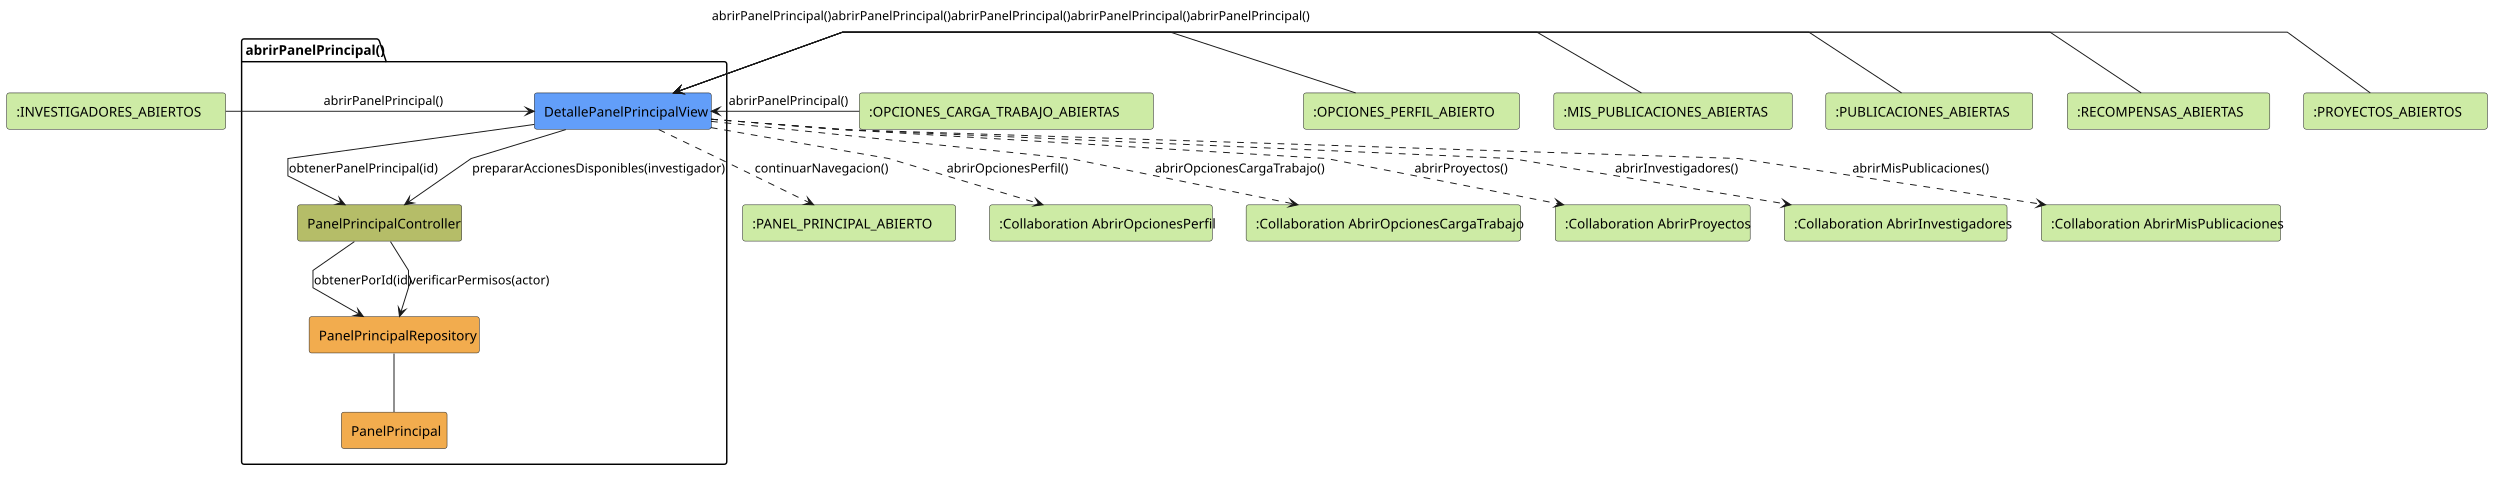
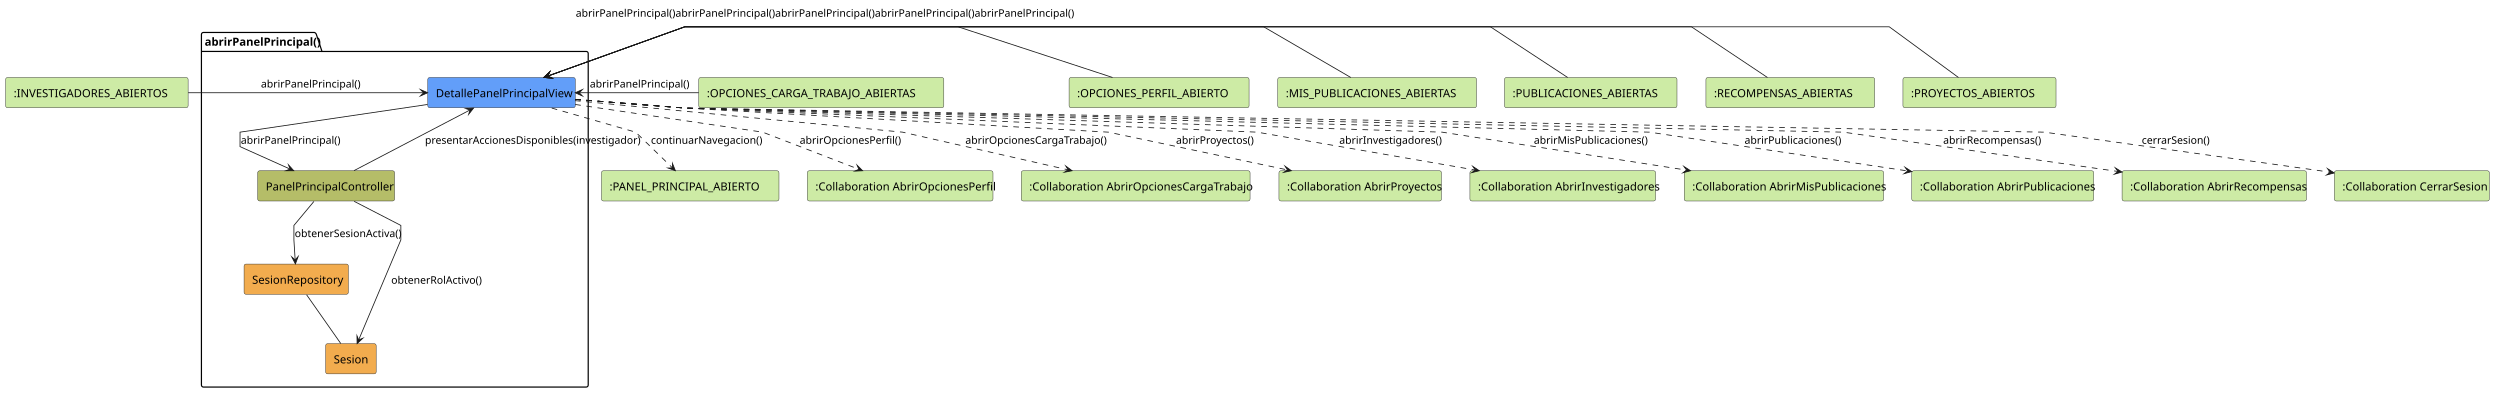
- <svg xmlns="http://www.w3.org/2000/svg" contentStyleType="text/css" data-diagram-type="DESCRIPTION" height="496px" preserveAspectRatio="none" style="width:2592px;height:496px;background:#FFFFFF;" version="1.1" viewBox="0 0 2592 496" width="2592px" zoomAndPan="magnify">
+ <svg xmlns="http://www.w3.org/2000/svg" contentStyleType="text/css" data-diagram-type="DESCRIPTION" height="496px" preserveAspectRatio="none" style="width:3109px;height:496px;background:#FFFFFF;" version="1.1" viewBox="0 0 3109 496" width="3109px" zoomAndPan="magnify">
  <defs />
  <g>
    <g class="cluster" data-qualified-name="abrirPanelPrincipal" data-source-line="10" id="ent0008">
-       <path d="M253,40.356 L390.931,40.356 A3.75,3.75 0 0 1 393.431,42.856 L400.431,63.966 L751,63.966 A2.5,2.5 0 0 1 753.5,66.466 L753.5,478.856 A2.5,2.5 0 0 1 751,481.356 L253,481.356 A2.5,2.5 0 0 1 250.5,478.856 L250.5,42.856 A2.5,2.5 0 0 1 253,40.356" fill="none" style="stroke:#000000;stroke-width:1.5;" />
+       <path d="M253,40.356 L390.931,40.356 A3.75,3.75 0 0 1 393.431,42.856 L400.431,63.966 L729,63.966 A2.5,2.5 0 0 1 731.5,66.466 L731.5,478.856 A2.5,2.5 0 0 1 729,481.356 L253,481.356 A2.5,2.5 0 0 1 250.5,478.856 L250.5,42.856 A2.5,2.5 0 0 1 253,40.356" fill="none" style="stroke:#000000;stroke-width:1.5;" />
      <line style="stroke:#000000;stroke-width:1.5;" x1="250.5" x2="400.431" y1="63.966" y2="63.966" />
      <text fill="#000000" font-family="sans-serif" font-size="14" font-weight="700" lengthAdjust="spacing" textLength="136.931" x="254.5" y="56.89">abrirPanelPrincipal()</text>
    </g>
    <g class="entity" data-qualified-name="abrirPanelPrincipal.DetallePanelPrincipalView" data-source-line="11" id="ent0009">
-       <rect fill="#629EF9" height="37.609" rx="2.5" ry="2.5" style="stroke:#181818;stroke-width:0.5;" width="183.42" x="554" y="96.356" />
-       <text fill="#000000" font-family="sans-serif" font-size="14" lengthAdjust="spacing" textLength="163.42" x="564" y="120.89">DetallePanelPrincipalView</text>
+       <rect fill="#629EF9" height="37.609" rx="2.5" ry="2.5" style="stroke:#181818;stroke-width:0.5;" width="183.42" x="532" y="96.356" />
+       <text fill="#000000" font-family="sans-serif" font-size="14" lengthAdjust="spacing" textLength="163.42" x="542" y="120.89">DetallePanelPrincipalView</text>
    </g>
    <g class="entity" data-qualified-name="abrirPanelPrincipal.PanelPrincipalController" data-source-line="12" id="ent0010">
-       <rect fill="#B5BD68" height="37.609" rx="2.5" ry="2.5" style="stroke:#181818;stroke-width:0.5;" width="170.185" x="308.5" y="212.356" />
-       <text fill="#000000" font-family="sans-serif" font-size="14" lengthAdjust="spacing" textLength="150.185" x="318.5" y="236.89">PanelPrincipalController</text>
+       <rect fill="#B5BD68" height="37.609" rx="2.5" ry="2.5" style="stroke:#181818;stroke-width:0.5;" width="170.185" x="320.5" y="212.356" />
+       <text fill="#000000" font-family="sans-serif" font-size="14" lengthAdjust="spacing" textLength="150.185" x="330.5" y="236.89">PanelPrincipalController</text>
    </g>
-     <g class="entity" data-qualified-name="abrirPanelPrincipal.PanelPrincipalRepository" data-source-line="13" id="ent0011">
-       <rect fill="#F2AC4E" height="37.609" rx="2.5" ry="2.5" style="stroke:#181818;stroke-width:0.5;" width="176.413" x="320.5" y="328.356" />
-       <text fill="#000000" font-family="sans-serif" font-size="14" lengthAdjust="spacing" textLength="156.413" x="330.5" y="352.89">PanelPrincipalRepository</text>
+     <g class="entity" data-qualified-name="abrirPanelPrincipal.SesionRepository" data-source-line="13" id="ent0011">
+       <rect fill="#F2AC4E" height="37.609" rx="2.5" ry="2.5" style="stroke:#181818;stroke-width:0.5;" width="129.724" x="303.5" y="328.356" />
+       <text fill="#000000" font-family="sans-serif" font-size="14" lengthAdjust="spacing" textLength="109.724" x="313.5" y="352.89">SesionRepository</text>
    </g>
-     <g class="entity" data-qualified-name="abrirPanelPrincipal.PanelPrincipal" data-source-line="14" id="ent0012">
-       <rect fill="#F2AC4E" height="37.609" rx="2.5" ry="2.5" style="stroke:#181818;stroke-width:0.5;" width="109.496" x="354" y="427.356" />
-       <text fill="#000000" font-family="sans-serif" font-size="14" lengthAdjust="spacing" textLength="89.496" x="364" y="451.89">PanelPrincipal</text>
+     <g class="entity" data-qualified-name="abrirPanelPrincipal.Sesion" data-source-line="14" id="ent0012">
+       <rect fill="#F2AC4E" height="37.609" rx="2.5" ry="2.5" style="stroke:#181818;stroke-width:0.5;" width="62.807" x="405" y="427.356" />
+       <text fill="#000000" font-family="sans-serif" font-size="14" lengthAdjust="spacing" textLength="42.807" x="415" y="451.89">Sesion</text>
    </g>
    <g class="entity" data-qualified-name="EstadoEntrada1" data-source-line="3" id="ent0001">
      <rect fill="#CDEBA5" height="37.609" rx="2.5" ry="2.5" style="stroke:#181818;stroke-width:0.5;" width="226.938" x="7" y="96.356" />
      <text fill="#000000" font-family="sans-serif" font-size="14" lengthAdjust="spacing" textLength="206.938" x="17" y="120.89">:INVESTIGADORES_ABIERTOS</text>
    </g>
    <g class="entity" data-qualified-name="EstadoEntrada2" data-source-line="4" id="ent0002">
-       <rect fill="#CDEBA5" height="37.609" rx="2.5" ry="2.5" style="stroke:#181818;stroke-width:0.5;" width="304.744" x="891" y="96.356" />
-       <text fill="#000000" font-family="sans-serif" font-size="14" lengthAdjust="spacing" textLength="284.744" x="901" y="120.89">:OPCIONES_CARGA_TRABAJO_ABIERTAS</text>
+       <rect fill="#CDEBA5" height="37.609" rx="2.5" ry="2.5" style="stroke:#181818;stroke-width:0.5;" width="304.744" x="869" y="96.356" />
+       <text fill="#000000" font-family="sans-serif" font-size="14" lengthAdjust="spacing" textLength="284.744" x="879" y="120.89">:OPCIONES_CARGA_TRABAJO_ABIERTAS</text>
    </g>
    <g class="entity" data-qualified-name="EstadoEntrada3" data-source-line="5" id="ent0003">
-       <rect fill="#CDEBA5" height="37.609" rx="2.5" ry="2.5" style="stroke:#181818;stroke-width:0.5;" width="223.834" x="1351.5" y="96.356" />
-       <text fill="#000000" font-family="sans-serif" font-size="14" lengthAdjust="spacing" textLength="203.834" x="1361.5" y="120.89">:OPCIONES_PERFIL_ABIERTO</text>
+       <rect fill="#CDEBA5" height="37.609" rx="2.5" ry="2.5" style="stroke:#181818;stroke-width:0.5;" width="223.834" x="1329.5" y="96.356" />
+       <text fill="#000000" font-family="sans-serif" font-size="14" lengthAdjust="spacing" textLength="203.834" x="1339.5" y="120.89">:OPCIONES_PERFIL_ABIERTO</text>
    </g>
    <g class="entity" data-qualified-name="EstadoEntrada4" data-source-line="6" id="ent0004">
-       <rect fill="#CDEBA5" height="37.609" rx="2.5" ry="2.5" style="stroke:#181818;stroke-width:0.5;" width="247.179" x="1611" y="96.356" />
-       <text fill="#000000" font-family="sans-serif" font-size="14" lengthAdjust="spacing" textLength="227.179" x="1621" y="120.89">:MIS_PUBLICACIONES_ABIERTAS</text>
+       <rect fill="#CDEBA5" height="37.609" rx="2.5" ry="2.5" style="stroke:#181818;stroke-width:0.5;" width="247.179" x="1589" y="96.356" />
+       <text fill="#000000" font-family="sans-serif" font-size="14" lengthAdjust="spacing" textLength="227.179" x="1599" y="120.89">:MIS_PUBLICACIONES_ABIERTAS</text>
    </g>
    <g class="entity" data-qualified-name="EstadoEntrada5" data-source-line="7" id="ent0005">
-       <rect fill="#CDEBA5" height="37.609" rx="2.5" ry="2.5" style="stroke:#181818;stroke-width:0.5;" width="214.503" x="1893" y="96.356" />
-       <text fill="#000000" font-family="sans-serif" font-size="14" lengthAdjust="spacing" textLength="194.503" x="1903" y="120.89">:PUBLICACIONES_ABIERTAS</text>
+       <rect fill="#CDEBA5" height="37.609" rx="2.5" ry="2.5" style="stroke:#181818;stroke-width:0.5;" width="214.503" x="1871" y="96.356" />
+       <text fill="#000000" font-family="sans-serif" font-size="14" lengthAdjust="spacing" textLength="194.503" x="1881" y="120.89">:PUBLICACIONES_ABIERTAS</text>
    </g>
    <g class="entity" data-qualified-name="EstadoEntrada6" data-source-line="8" id="ent0006">
-       <rect fill="#CDEBA5" height="37.609" rx="2.5" ry="2.5" style="stroke:#181818;stroke-width:0.5;" width="209.827" x="2143.5" y="96.356" />
-       <text fill="#000000" font-family="sans-serif" font-size="14" lengthAdjust="spacing" textLength="189.827" x="2153.5" y="120.89">:RECOMPENSAS_ABIERTAS</text>
+       <rect fill="#CDEBA5" height="37.609" rx="2.5" ry="2.5" style="stroke:#181818;stroke-width:0.5;" width="209.827" x="2121.5" y="96.356" />
+       <text fill="#000000" font-family="sans-serif" font-size="14" lengthAdjust="spacing" textLength="189.827" x="2131.5" y="120.89">:RECOMPENSAS_ABIERTAS</text>
    </g>
    <g class="entity" data-qualified-name="EstadoEntrada7" data-source-line="9" id="ent0007">
-       <rect fill="#CDEBA5" height="37.609" rx="2.5" ry="2.5" style="stroke:#181818;stroke-width:0.5;" width="190.372" x="2388.5" y="96.356" />
-       <text fill="#000000" font-family="sans-serif" font-size="14" lengthAdjust="spacing" textLength="170.372" x="2398.5" y="120.89">:PROYECTOS_ABIERTOS</text>
+       <rect fill="#CDEBA5" height="37.609" rx="2.5" ry="2.5" style="stroke:#181818;stroke-width:0.5;" width="190.372" x="2366.5" y="96.356" />
+       <text fill="#000000" font-family="sans-serif" font-size="14" lengthAdjust="spacing" textLength="170.372" x="2376.5" y="120.89">:PROYECTOS_ABIERTOS</text>
    </g>
    <g class="entity" data-qualified-name="EstadoSalida" data-source-line="17" id="ent0013">
-       <rect fill="#CDEBA5" height="37.609" rx="2.5" ry="2.5" style="stroke:#181818;stroke-width:0.5;" width="220.737" x="770" y="212.356" />
-       <text fill="#000000" font-family="sans-serif" font-size="14" lengthAdjust="spacing" textLength="200.737" x="780" y="236.89">:PANEL_PRINCIPAL_ABIERTO</text>
+       <rect fill="#CDEBA5" height="37.609" rx="2.5" ry="2.5" style="stroke:#181818;stroke-width:0.5;" width="220.737" x="748" y="212.356" />
+       <text fill="#000000" font-family="sans-serif" font-size="14" lengthAdjust="spacing" textLength="200.737" x="758" y="236.89">:PANEL_PRINCIPAL_ABIERTO</text>
    </g>
    <g class="entity" data-qualified-name="AbrirOpcionesPerfil" data-source-line="18" id="ent0014">
-       <rect fill="#CDEBA5" height="37.609" rx="2.5" ry="2.5" style="stroke:#181818;stroke-width:0.5;" width="230.875" x="1026" y="212.356" />
-       <text fill="#000000" font-family="sans-serif" font-size="14" lengthAdjust="spacing" textLength="210.875" x="1036" y="236.89">:Collaboration AbrirOpcionesPerfil</text>
+       <rect fill="#CDEBA5" height="37.609" rx="2.5" ry="2.5" style="stroke:#181818;stroke-width:0.5;" width="230.875" x="1004" y="212.356" />
+       <text fill="#000000" font-family="sans-serif" font-size="14" lengthAdjust="spacing" textLength="210.875" x="1014" y="236.89">:Collaboration AbrirOpcionesPerfil</text>
    </g>
    <g class="entity" data-qualified-name="AbrirOpcionesCargaTrabajo" data-source-line="19" id="ent0015">
-       <rect fill="#CDEBA5" height="37.609" rx="2.5" ry="2.5" style="stroke:#181818;stroke-width:0.5;" width="284.578" x="1292" y="212.356" />
-       <text fill="#000000" font-family="sans-serif" font-size="14" lengthAdjust="spacing" textLength="264.578" x="1302" y="236.89">:Collaboration AbrirOpcionesCargaTrabajo</text>
+       <rect fill="#CDEBA5" height="37.609" rx="2.5" ry="2.5" style="stroke:#181818;stroke-width:0.5;" width="284.578" x="1270" y="212.356" />
+       <text fill="#000000" font-family="sans-serif" font-size="14" lengthAdjust="spacing" textLength="264.578" x="1280" y="236.89">:Collaboration AbrirOpcionesCargaTrabajo</text>
    </g>
    <g class="entity" data-qualified-name="AbrirProyectos" data-source-line="20" id="ent0016">
-       <rect fill="#CDEBA5" height="37.609" rx="2.5" ry="2.5" style="stroke:#181818;stroke-width:0.5;" width="202.082" x="1612.5" y="212.356" />
-       <text fill="#000000" font-family="sans-serif" font-size="14" lengthAdjust="spacing" textLength="182.082" x="1622.5" y="236.89">:Collaboration AbrirProyectos</text>
+       <rect fill="#CDEBA5" height="37.609" rx="2.5" ry="2.5" style="stroke:#181818;stroke-width:0.5;" width="202.082" x="1590.5" y="212.356" />
+       <text fill="#000000" font-family="sans-serif" font-size="14" lengthAdjust="spacing" textLength="182.082" x="1600.5" y="236.89">:Collaboration AbrirProyectos</text>
    </g>
    <g class="entity" data-qualified-name="AbrirInvestigadores" data-source-line="21" id="ent0017">
-       <rect fill="#CDEBA5" height="37.609" rx="2.5" ry="2.5" style="stroke:#181818;stroke-width:0.5;" width="230.889" x="1850" y="212.356" />
-       <text fill="#000000" font-family="sans-serif" font-size="14" lengthAdjust="spacing" textLength="210.889" x="1860" y="236.89">:Collaboration AbrirInvestigadores</text>
+       <rect fill="#CDEBA5" height="37.609" rx="2.5" ry="2.5" style="stroke:#181818;stroke-width:0.5;" width="230.889" x="1828" y="212.356" />
+       <text fill="#000000" font-family="sans-serif" font-size="14" lengthAdjust="spacing" textLength="210.889" x="1838" y="236.89">:Collaboration AbrirInvestigadores</text>
    </g>
    <g class="entity" data-qualified-name="AbrirMisPublicaciones" data-source-line="22" id="ent0018">
-       <rect fill="#CDEBA5" height="37.609" rx="2.5" ry="2.5" style="stroke:#181818;stroke-width:0.5;" width="247.992" x="2116.5" y="212.356" />
-       <text fill="#000000" font-family="sans-serif" font-size="14" lengthAdjust="spacing" textLength="227.992" x="2126.5" y="236.89">:Collaboration AbrirMisPublicaciones</text>
+       <rect fill="#CDEBA5" height="37.609" rx="2.5" ry="2.5" style="stroke:#181818;stroke-width:0.5;" width="247.992" x="2094.5" y="212.356" />
+       <text fill="#000000" font-family="sans-serif" font-size="14" lengthAdjust="spacing" textLength="227.992" x="2104.5" y="236.89">:Collaboration AbrirMisPublicaciones</text>
    </g>
-     <g class="link" data-entity-1="ent0001" data-entity-2="ent0009" data-link-type="dependency" data-source-line="24" id="lnk19">
-       <path d="M234.09,115.356 C329.82,115.356 460.03,115.356 548.94,115.356" fill="none" id="EstadoEntrada1-to-DetallePanelPrincipalView" style="stroke:#181818;stroke-width:1;" />
-       <polygon fill="#181818" points="553.94,115.356,544.94,111.356,548.94,115.356,544.94,119.356,553.94,115.356" style="stroke:#181818;stroke-width:1;stroke-linejoin:miter;stroke-miterlimit:10;" />
-       <text fill="#000000" font-family="sans-serif" font-size="13" lengthAdjust="spacing" textLength="117.768" x="335.5" y="108.852">abrirPanelPrincipal()</text>
+     <g class="entity" data-qualified-name="AbrirPublicaciones" data-source-line="23" id="ent0019">
+       <rect fill="#CDEBA5" height="37.609" rx="2.5" ry="2.5" style="stroke:#181818;stroke-width:0.5;" width="226.22" x="2377.5" y="212.356" />
+       <text fill="#000000" font-family="sans-serif" font-size="14" lengthAdjust="spacing" textLength="206.22" x="2387.5" y="236.89">:Collaboration AbrirPublicaciones</text>
    </g>
-     <g class="link" data-entity-1="ent0002" data-entity-2="ent0009" data-link-type="dependency" data-source-line="25" id="lnk20">
-       <path d="M890.95,115.356 C839.14,115.356 787.88,115.356 742.31,115.356" fill="none" id="EstadoEntrada2-to-DetallePanelPrincipalView" style="stroke:#181818;stroke-width:1;" />
-       <polygon fill="#181818" points="737.31,115.356,746.31,119.356,742.31,115.356,746.31,111.356,737.31,115.356" style="stroke:#181818;stroke-width:1;stroke-linejoin:miter;stroke-miterlimit:10;" />
-       <text fill="#000000" font-family="sans-serif" font-size="13" lengthAdjust="spacing" textLength="117.768" x="755.5" y="108.852">abrirPanelPrincipal()</text>
+     <g class="entity" data-qualified-name="AbrirRecompensas" data-source-line="24" id="ent0020">
+       <rect fill="#CDEBA5" height="37.609" rx="2.5" ry="2.5" style="stroke:#181818;stroke-width:0.5;" width="229.323" x="2639" y="212.356" />
+       <text fill="#000000" font-family="sans-serif" font-size="14" lengthAdjust="spacing" textLength="209.323" x="2649" y="236.89">:Collaboration AbrirRecompensas</text>
    </g>
-     <g class="link" data-entity-1="ent0003" data-entity-2="ent0009" data-link-type="dependency" data-source-line="26" id="lnk21">
-       <path d="M1405.52,96.336 C1331.66,72.116 1213.5,33.356 1213.5,33.356 C1213.5,33.356 873.5,33.356 873.5,33.356 C873.5,33.356 770.435,70.424 703.085,94.644" fill="none" id="EstadoEntrada3-to-DetallePanelPrincipalView" style="stroke:#181818;stroke-width:1;" />
-       <polygon fill="#181818" points="698.38,96.336,708.203,97.055,703.085,94.644,705.495,89.527,698.38,96.336" style="stroke:#181818;stroke-width:1;stroke-linejoin:miter;stroke-miterlimit:10;" />
-       <text fill="#000000" font-family="sans-serif" font-size="13" lengthAdjust="spacing" textLength="117.768" x="1234" y="20.852">abrirPanelPrincipal()</text>
+     <g class="entity" data-qualified-name="CerrarSesion" data-source-line="25" id="ent0021">
+       <rect fill="#CDEBA5" height="37.609" rx="2.5" ry="2.5" style="stroke:#181818;stroke-width:0.5;" width="192.751" x="2903" y="212.356" />
+       <text fill="#000000" font-family="sans-serif" font-size="14" lengthAdjust="spacing" textLength="172.751" x="2913" y="236.89">:Collaboration CerrarSesion</text>
    </g>
-     <g class="link" data-entity-1="ent0004" data-entity-2="ent0009" data-link-type="dependency" data-source-line="27" id="lnk22">
-       <path d="M1701.8,96.336 C1660.14,72.116 1593.5,33.356 1593.5,33.356 C1593.5,33.356 873.5,33.356 873.5,33.356 C873.5,33.356 770.435,70.424 703.085,94.644" fill="none" id="EstadoEntrada4-to-DetallePanelPrincipalView" style="stroke:#181818;stroke-width:1;" />
-       <polygon fill="#181818" points="698.38,96.336,708.203,97.055,703.085,94.644,705.495,89.527,698.38,96.336" style="stroke:#181818;stroke-width:1;stroke-linejoin:miter;stroke-miterlimit:10;" />
-       <text fill="#000000" font-family="sans-serif" font-size="13" lengthAdjust="spacing" textLength="117.768" x="738" y="20.852">abrirPanelPrincipal()</text>
+     <g class="link" data-entity-1="ent0001" data-entity-2="ent0009" data-link-type="dependency" data-source-line="27" id="lnk22">
+       <path d="M234.01,115.356 C323.98,115.356 443.07,115.356 526.81,115.356" fill="none" id="EstadoEntrada1-to-DetallePanelPrincipalView" style="stroke:#181818;stroke-width:1;" />
+       <polygon fill="#181818" points="531.81,115.356,522.81,111.356,526.81,115.356,522.81,119.356,531.81,115.356" style="stroke:#181818;stroke-width:1;stroke-linejoin:miter;stroke-miterlimit:10;" />
+       <text fill="#000000" font-family="sans-serif" font-size="13" lengthAdjust="spacing" textLength="117.768" x="324.5" y="108.852">abrirPanelPrincipal()</text>
    </g>
-     <g class="link" data-entity-1="ent0005" data-entity-2="ent0009" data-link-type="dependency" data-source-line="28" id="lnk23">
-       <path d="M1971.51,96.336 C1934.58,72.116 1875.5,33.356 1875.5,33.356 C1875.5,33.356 873.5,33.356 873.5,33.356 C873.5,33.356 770.435,70.424 703.085,94.644" fill="none" id="EstadoEntrada5-to-DetallePanelPrincipalView" style="stroke:#181818;stroke-width:1;" />
-       <polygon fill="#181818" points="698.38,96.336,708.203,97.055,703.085,94.644,705.495,89.527,698.38,96.336" style="stroke:#181818;stroke-width:1;stroke-linejoin:miter;stroke-miterlimit:10;" />
-       <text fill="#000000" font-family="sans-serif" font-size="13" lengthAdjust="spacing" textLength="117.768" x="1110" y="20.852">abrirPanelPrincipal()</text>
+     <g class="link" data-entity-1="ent0002" data-entity-2="ent0009" data-link-type="dependency" data-source-line="28" id="lnk23">
+       <path d="M868.95,115.356 C817.14,115.356 765.88,115.356 720.31,115.356" fill="none" id="EstadoEntrada2-to-DetallePanelPrincipalView" style="stroke:#181818;stroke-width:1;" />
+       <polygon fill="#181818" points="715.31,115.356,724.31,119.356,720.31,115.356,724.31,111.356,715.31,115.356" style="stroke:#181818;stroke-width:1;stroke-linejoin:miter;stroke-miterlimit:10;" />
+       <text fill="#000000" font-family="sans-serif" font-size="13" lengthAdjust="spacing" textLength="117.768" x="733.5" y="108.852">abrirPanelPrincipal()</text>
    </g>
-     <g class="link" data-entity-1="ent0006" data-entity-2="ent0009" data-link-type="dependency" data-source-line="29" id="lnk24">
-       <path d="M2219.97,96.336 C2183.64,72.116 2125.5,33.356 2125.5,33.356 C2125.5,33.356 873.5,33.356 873.5,33.356 C873.5,33.356 770.435,70.424 703.085,94.644" fill="none" id="EstadoEntrada6-to-DetallePanelPrincipalView" style="stroke:#181818;stroke-width:1;" />
-       <polygon fill="#181818" points="698.38,96.336,708.203,97.055,703.085,94.644,705.495,89.527,698.38,96.336" style="stroke:#181818;stroke-width:1;stroke-linejoin:miter;stroke-miterlimit:10;" />
-       <text fill="#000000" font-family="sans-serif" font-size="13" lengthAdjust="spacing" textLength="117.768" x="862" y="20.852">abrirPanelPrincipal()</text>
+     <g class="link" data-entity-1="ent0003" data-entity-2="ent0009" data-link-type="dependency" data-source-line="29" id="lnk24">
+       <path d="M1383.52,96.336 C1309.66,72.116 1191.5,33.356 1191.5,33.356 C1191.5,33.356 851.5,33.356 851.5,33.356 C851.5,33.356 748.435,70.424 681.085,94.644" fill="none" id="EstadoEntrada3-to-DetallePanelPrincipalView" style="stroke:#181818;stroke-width:1;" />
+       <polygon fill="#181818" points="676.38,96.336,686.203,97.055,681.085,94.644,683.495,89.527,676.38,96.336" style="stroke:#181818;stroke-width:1;stroke-linejoin:miter;stroke-miterlimit:10;" />
+       <text fill="#000000" font-family="sans-serif" font-size="13" lengthAdjust="spacing" textLength="117.768" x="1212" y="20.852">abrirPanelPrincipal()</text>
    </g>
-     <g class="link" data-entity-1="ent0007" data-entity-2="ent0009" data-link-type="dependency" data-source-line="30" id="lnk25">
-       <path d="M2457.52,96.336 C2424.44,72.116 2371.5,33.356 2371.5,33.356 C2371.5,33.356 873.5,33.356 873.5,33.356 C873.5,33.356 770.435,70.424 703.085,94.644" fill="none" id="EstadoEntrada7-to-DetallePanelPrincipalView" style="stroke:#181818;stroke-width:1;" />
-       <polygon fill="#181818" points="698.38,96.336,708.203,97.055,703.085,94.644,705.495,89.527,698.38,96.336" style="stroke:#181818;stroke-width:1;stroke-linejoin:miter;stroke-miterlimit:10;" />
-       <text fill="#000000" font-family="sans-serif" font-size="13" lengthAdjust="spacing" textLength="117.768" x="986" y="20.852">abrirPanelPrincipal()</text>
+     <g class="link" data-entity-1="ent0004" data-entity-2="ent0009" data-link-type="dependency" data-source-line="30" id="lnk25">
+       <path d="M1679.8,96.336 C1638.14,72.116 1571.5,33.356 1571.5,33.356 C1571.5,33.356 851.5,33.356 851.5,33.356 C851.5,33.356 748.435,70.424 681.085,94.644" fill="none" id="EstadoEntrada4-to-DetallePanelPrincipalView" style="stroke:#181818;stroke-width:1;" />
+       <polygon fill="#181818" points="676.38,96.336,686.203,97.055,681.085,94.644,683.495,89.527,676.38,96.336" style="stroke:#181818;stroke-width:1;stroke-linejoin:miter;stroke-miterlimit:10;" />
+       <text fill="#000000" font-family="sans-serif" font-size="13" lengthAdjust="spacing" textLength="117.768" x="716" y="20.852">abrirPanelPrincipal()</text>
    </g>
-     <g class="link" data-entity-1="ent0009" data-entity-2="ent0010" data-link-type="dependency" data-source-line="32" id="lnk26">
-       <path d="M553.88,129.026 C451.07,143.256 298.5,164.356 298.5,164.356 C298.5,164.356 298.5,182.356 298.5,182.356 C298.5,182.356 326.437,196.472 353.397,210.092" fill="none" id="DetallePanelPrincipalView-to-PanelPrincipalController" style="stroke:#181818;stroke-width:1;" />
-       <polygon fill="#181818" points="357.86,212.346,351.631,204.718,353.397,210.092,348.023,211.858,357.86,212.346" style="stroke:#181818;stroke-width:1;stroke-linejoin:miter;stroke-miterlimit:10;" />
-       <text fill="#000000" font-family="sans-serif" font-size="13" lengthAdjust="spacing" textLength="145.971" x="299.5" y="178.852">obtenerPanelPrincipal(id)</text>
+     <g class="link" data-entity-1="ent0005" data-entity-2="ent0009" data-link-type="dependency" data-source-line="31" id="lnk26">
+       <path d="M1949.51,96.336 C1912.58,72.116 1853.5,33.356 1853.5,33.356 C1853.5,33.356 851.5,33.356 851.5,33.356 C851.5,33.356 748.435,70.424 681.085,94.644" fill="none" id="EstadoEntrada5-to-DetallePanelPrincipalView" style="stroke:#181818;stroke-width:1;" />
+       <polygon fill="#181818" points="676.38,96.336,686.203,97.055,681.085,94.644,683.495,89.527,676.38,96.336" style="stroke:#181818;stroke-width:1;stroke-linejoin:miter;stroke-miterlimit:10;" />
+       <text fill="#000000" font-family="sans-serif" font-size="13" lengthAdjust="spacing" textLength="117.768" x="1088" y="20.852">abrirPanelPrincipal()</text>
    </g>
-     <g class="link" data-entity-1="ent0009" data-entity-2="ent0010" data-link-type="dependency" data-source-line="33" id="lnk27">
-       <path d="M586.59,134.366 C542.04,147.986 488.5,164.356 488.5,164.356 C488.5,164.356 451.696,189.923 423.566,209.473" fill="none" id="DetallePanelPrincipalView-to-PanelPrincipalController-1" style="stroke:#181818;stroke-width:1;" />
-       <polygon fill="#181818" points="419.46,212.326,429.133,210.475,423.566,209.473,424.568,203.905,419.46,212.326" style="stroke:#181818;stroke-width:1;stroke-linejoin:miter;stroke-miterlimit:10;" />
-       <text fill="#000000" font-family="sans-serif" font-size="13" lengthAdjust="spacing" textLength="247.844" x="489.5" y="178.852">prepararAccionesDisponibles(investigador)</text>
+     <g class="link" data-entity-1="ent0006" data-entity-2="ent0009" data-link-type="dependency" data-source-line="32" id="lnk27">
+       <path d="M2197.97,96.336 C2161.64,72.116 2103.5,33.356 2103.5,33.356 C2103.5,33.356 851.5,33.356 851.5,33.356 C851.5,33.356 748.435,70.424 681.085,94.644" fill="none" id="EstadoEntrada6-to-DetallePanelPrincipalView" style="stroke:#181818;stroke-width:1;" />
+       <polygon fill="#181818" points="676.38,96.336,686.203,97.055,681.085,94.644,683.495,89.527,676.38,96.336" style="stroke:#181818;stroke-width:1;stroke-linejoin:miter;stroke-miterlimit:10;" />
+       <text fill="#000000" font-family="sans-serif" font-size="13" lengthAdjust="spacing" textLength="117.768" x="840" y="20.852">abrirPanelPrincipal()</text>
    </g>
-     <g class="link" data-entity-1="ent0010" data-entity-2="ent0011" data-link-type="dependency" data-source-line="34" id="lnk28">
-       <path d="M367.41,250.506 C347.87,264.096 324.5,280.356 324.5,280.356 C324.5,280.356 324.5,298.356 324.5,298.356 C324.5,298.356 348.619,312.136 372.399,325.726" fill="none" id="PanelPrincipalController-to-PanelPrincipalRepository" style="stroke:#181818;stroke-width:1;" />
-       <polygon fill="#181818" points="376.74,328.206,370.911,320.268,372.399,325.726,366.941,327.214,376.74,328.206" style="stroke:#181818;stroke-width:1;stroke-linejoin:miter;stroke-miterlimit:10;" />
-       <text fill="#000000" font-family="sans-serif" font-size="13" lengthAdjust="spacing" textLength="93.939" x="325.5" y="294.852">obtenerPorId(id)</text>
+     <g class="link" data-entity-1="ent0007" data-entity-2="ent0009" data-link-type="dependency" data-source-line="33" id="lnk28">
+       <path d="M2435.52,96.336 C2402.44,72.116 2349.5,33.356 2349.5,33.356 C2349.5,33.356 851.5,33.356 851.5,33.356 C851.5,33.356 748.435,70.424 681.085,94.644" fill="none" id="EstadoEntrada7-to-DetallePanelPrincipalView" style="stroke:#181818;stroke-width:1;" />
+       <polygon fill="#181818" points="676.38,96.336,686.203,97.055,681.085,94.644,683.495,89.527,676.38,96.336" style="stroke:#181818;stroke-width:1;stroke-linejoin:miter;stroke-miterlimit:10;" />
+       <text fill="#000000" font-family="sans-serif" font-size="13" lengthAdjust="spacing" textLength="117.768" x="964" y="20.852">abrirPanelPrincipal()</text>
    </g>
-     <g class="link" data-entity-1="ent0010" data-entity-2="ent0011" data-link-type="dependency" data-source-line="35" id="lnk29">
-       <path d="M404.84,250.506 C413.34,264.096 423.5,280.356 423.5,280.356 C423.5,280.356 423.5,298.356 423.5,298.356 C423.5,298.356 419.912,309.844 415.662,323.434" fill="none" id="PanelPrincipalController-to-PanelPrincipalRepository-1" style="stroke:#181818;stroke-width:1;" />
-       <polygon fill="#181818" points="414.17,328.206,420.674,320.811,415.662,323.434,413.039,318.423,414.17,328.206" style="stroke:#181818;stroke-width:1;stroke-linejoin:miter;stroke-miterlimit:10;" />
-       <text fill="#000000" font-family="sans-serif" font-size="13" lengthAdjust="spacing" textLength="137.243" x="424.5" y="294.852">verificarPermisos(actor)</text>
+     <g class="link" data-entity-1="ent0009" data-entity-2="ent0010" data-link-type="dependency" data-source-line="35" id="lnk29">
+       <path d="M531.67,129.916 C435.57,144.116 298.5,164.356 298.5,164.356 C298.5,164.356 298.5,182.356 298.5,182.356 C298.5,182.356 330.428,196.68 360.788,210.3" fill="none" id="DetallePanelPrincipalView-to-PanelPrincipalController" style="stroke:#181818;stroke-width:1;" />
+       <polygon fill="#181818" points="365.35,212.346,358.776,205.013,360.788,210.3,355.501,212.312,365.35,212.346" style="stroke:#181818;stroke-width:1;stroke-linejoin:miter;stroke-miterlimit:10;" />
+       <text fill="#000000" font-family="sans-serif" font-size="13" lengthAdjust="spacing" textLength="117.768" x="299.5" y="178.852">abrirPanelPrincipal()</text>
    </g>
-     <g class="link" data-entity-1="ent0011" data-entity-2="ent0012" data-link-type="association" data-source-line="36" id="lnk30">
-       <path d="M408.5,366.596 C408.5,383.946 408.5,409.876 408.5,427.196" fill="none" id="PanelPrincipalRepository-PanelPrincipal" style="stroke:#181818;stroke-width:1;" />
+     <g class="link" data-entity-1="ent0010" data-entity-2="ent0009" data-link-type="dependency" data-source-line="38" id="lnk32">
+       <path d="M440.24,212.186 C481.03,190.856 543.83,158.024 584.529,136.734" fill="none" id="PanelPrincipalController-to-DetallePanelPrincipalView" style="stroke:#181818;stroke-width:1;" />
+       <polygon fill="#181818" points="588.96,134.416,579.131,135.044,584.529,136.734,582.839,142.132,588.96,134.416" style="stroke:#181818;stroke-width:1;stroke-linejoin:miter;stroke-miterlimit:10;" />
+       <text fill="#000000" font-family="sans-serif" font-size="13" lengthAdjust="spacing" textLength="253.627" x="528.5" y="178.852">presentarAccionesDisponibles(investigador)</text>
    </g>
-     <g class="link" data-entity-1="ent0009" data-entity-2="ent0013" data-link-type="dependency" data-source-line="37" id="lnk31">
-       <path d="M683.02,134.366 C711.4,147.986 745.5,164.356 745.5,164.356 C745.5,164.356 799.149,190.58 839.119,210.13" fill="none" id="DetallePanelPrincipalView-to-EstadoSalida" style="stroke:#181818;stroke-width:1;stroke-dasharray:7,7;" />
-       <polygon fill="#181818" points="843.61,212.326,837.283,204.779,839.119,210.13,833.768,211.965,843.61,212.326" style="stroke:#181818;stroke-width:1;stroke-linejoin:miter;stroke-miterlimit:10;" />
-       <text fill="#000000" font-family="sans-serif" font-size="13" lengthAdjust="spacing" textLength="130.793" x="782.5" y="178.852">continuarNavegacion()</text>
+     <g class="link" data-entity-1="ent0010" data-entity-2="ent0011" data-link-type="dependency" data-source-line="36" id="lnk30">
+       <path d="M390.38,250.506 C379.05,264.096 365.5,280.356 365.5,280.356 C365.5,280.356 365.5,298.356 365.5,298.356 C365.5,298.356 366.208,309.626 367.058,323.216" fill="none" id="PanelPrincipalController-to-SesionRepository" style="stroke:#181818;stroke-width:1;" />
+       <polygon fill="#181818" points="367.37,328.206,370.8,318.974,367.058,323.216,362.816,319.474,367.37,328.206" style="stroke:#181818;stroke-width:1;stroke-linejoin:miter;stroke-miterlimit:10;" />
+       <text fill="#000000" font-family="sans-serif" font-size="13" lengthAdjust="spacing" textLength="127.899" x="366.5" y="294.852">obtenerSesionActiva()</text>
    </g>
-     <g class="link" data-entity-1="ent0009" data-entity-2="ent0014" data-link-type="dependency" data-source-line="38" id="lnk32">
-       <path d="M737.02,132.276 C817.36,146.246 921.5,164.356 921.5,164.356 C921.5,164.356 1011.461,191.339 1076.591,210.889" fill="none" id="DetallePanelPrincipalView-to-AbrirOpcionesPerfil" style="stroke:#181818;stroke-width:1;stroke-dasharray:7,7;" />
-       <polygon fill="#181818" points="1081.38,212.326,1073.91,205.908,1076.591,210.889,1071.61,213.57,1081.38,212.326" style="stroke:#181818;stroke-width:1;stroke-linejoin:miter;stroke-miterlimit:10;" />
-       <text fill="#000000" font-family="sans-serif" font-size="13" lengthAdjust="spacing" textLength="119.203" x="981.5" y="178.852">abrirOpcionesPerfil()</text>
+     <g class="link" data-entity-1="ent0010" data-entity-2="ent0012" data-link-type="dependency" data-source-line="37" id="lnk31">
+       <path d="M440.39,250.366 C466.78,263.986 498.5,280.356 498.5,280.356 C498.5,280.356 498.5,298.356 498.5,298.356 C498.5,298.356 462.604,383.47 446.044,422.72" fill="none" id="PanelPrincipalController-to-Sesion" style="stroke:#181818;stroke-width:1;" />
+       <polygon fill="#181818" points="444.1,427.326,451.284,420.589,446.044,422.72,443.913,417.479,444.1,427.326" style="stroke:#181818;stroke-width:1;stroke-linejoin:miter;stroke-miterlimit:10;" />
+       <text fill="#000000" font-family="sans-serif" font-size="13" lengthAdjust="spacing" textLength="107.656" x="486.5" y="352.852">obtenerRolActivo()</text>
    </g>
-     <g class="link" data-entity-1="ent0009" data-entity-2="ent0015" data-link-type="dependency" data-source-line="39" id="lnk33">
-       <path d="M737.17,125.836 C872.4,139.826 1109.5,164.356 1109.5,164.356 C1109.5,164.356 1244.57,191.781 1340.79,211.331" fill="none" id="DetallePanelPrincipalView-to-AbrirOpcionesCargaTrabajo" style="stroke:#181818;stroke-width:1;stroke-dasharray:7,7;" />
-       <polygon fill="#181818" points="1345.69,212.326,1337.667,206.614,1340.79,211.331,1336.074,214.454,1345.69,212.326" style="stroke:#181818;stroke-width:1;stroke-linejoin:miter;stroke-miterlimit:10;" />
-       <text fill="#000000" font-family="sans-serif" font-size="13" lengthAdjust="spacing" textLength="169.07" x="1197.5" y="178.852">abrirOpcionesCargaTrabajo()</text>
+     <g class="link" data-entity-1="ent0011" data-entity-2="ent0012" data-link-type="association" data-source-line="39" id="lnk33">
+       <path d="M381.29,366.596 C393.45,383.946 411.63,409.876 423.77,427.196" fill="none" id="SesionRepository-Sesion" style="stroke:#181818;stroke-width:1;" />
    </g>
-     <g class="link" data-entity-1="ent0009" data-entity-2="ent0016" data-link-type="dependency" data-source-line="40" id="lnk34">
-       <path d="M737.25,123.596 C800.61,128.606 873.5,134.356 873.5,134.356 C873.5,134.356 1375.5,164.356 1375.5,164.356 C1375.5,164.356 1516.153,191.818 1616.233,211.368" fill="none" id="DetallePanelPrincipalView-to-AbrirProyectos" style="stroke:#181818;stroke-width:1;stroke-dasharray:7,7;" />
-       <polygon fill="#181818" points="1621.14,212.326,1613.074,206.675,1616.233,211.368,1611.54,214.527,1621.14,212.326" style="stroke:#181818;stroke-width:1;stroke-linejoin:miter;stroke-miterlimit:10;" />
-       <text fill="#000000" font-family="sans-serif" font-size="13" lengthAdjust="spacing" textLength="92.466" x="1466.5" y="178.852">abrirProyectos()</text>
+     <g class="link" data-entity-1="ent0009" data-entity-2="ent0013" data-link-type="dependency" data-source-line="40" id="lnk34">
+       <path d="M686.16,134.366 C733.55,147.986 790.5,164.356 790.5,164.356 C790.5,164.356 816.203,189.293 836.333,208.843" fill="none" id="DetallePanelPrincipalView-to-EstadoSalida" style="stroke:#181818;stroke-width:1;stroke-dasharray:7,7;" />
+       <polygon fill="#181818" points="839.92,212.326,836.25,203.187,836.333,208.843,830.677,208.926,839.92,212.326" style="stroke:#181818;stroke-width:1;stroke-linejoin:miter;stroke-miterlimit:10;" />
+       <text fill="#000000" font-family="sans-serif" font-size="13" lengthAdjust="spacing" textLength="130.793" x="809.5" y="178.852">continuarNavegacion()</text>
    </g>
-     <g class="link" data-entity-1="ent0009" data-entity-2="ent0017" data-link-type="dependency" data-source-line="41" id="lnk35">
-       <path d="M737.25,123.596 C800.61,128.606 873.5,134.356 873.5,134.356 C873.5,134.356 1567.5,164.356 1567.5,164.356 C1567.5,164.356 1733.967,191.958 1851.807,211.508" fill="none" id="DetallePanelPrincipalView-to-AbrirInvestigadores" style="stroke:#181818;stroke-width:1;stroke-dasharray:7,7;" />
-       <polygon fill="#181818" points="1856.74,212.326,1848.516,206.907,1851.807,211.508,1847.207,214.799,1856.74,212.326" style="stroke:#181818;stroke-width:1;stroke-linejoin:miter;stroke-miterlimit:10;" />
-       <text fill="#000000" font-family="sans-serif" font-size="13" lengthAdjust="spacing" textLength="119.215" x="1674.5" y="178.852">abrirInvestigadores()</text>
+     <g class="link" data-entity-1="ent0009" data-entity-2="ent0014" data-link-type="dependency" data-source-line="41" id="lnk35">
+       <path d="M715.33,129.916 C811.43,144.116 948.5,164.356 948.5,164.356 C948.5,164.356 1017.476,190.975 1068.106,210.525" fill="none" id="DetallePanelPrincipalView-to-AbrirOpcionesPerfil" style="stroke:#181818;stroke-width:1;stroke-dasharray:7,7;" />
+       <polygon fill="#181818" points="1072.77,212.326,1065.815,205.353,1068.106,210.525,1062.933,212.816,1072.77,212.326" style="stroke:#181818;stroke-width:1;stroke-linejoin:miter;stroke-miterlimit:10;" />
+       <text fill="#000000" font-family="sans-serif" font-size="13" lengthAdjust="spacing" textLength="119.203" x="994.5" y="178.852">abrirOpcionesPerfil()</text>
    </g>
-     <g class="link" data-entity-1="ent0009" data-entity-2="ent0018" data-link-type="dependency" data-source-line="42" id="lnk36">
-       <path d="M737.25,123.596 C800.61,128.606 873.5,134.356 873.5,134.356 C873.5,134.356 1802.5,164.356 1802.5,164.356 C1802.5,164.356 1986.186,192.031 2115.866,211.581" fill="none" id="DetallePanelPrincipalView-to-AbrirMisPublicaciones" style="stroke:#181818;stroke-width:1;stroke-dasharray:7,7;" />
-       <polygon fill="#181818" points="2120.81,212.326,2112.507,207.03,2115.866,211.581,2111.314,214.94,2120.81,212.326" style="stroke:#181818;stroke-width:1;stroke-linejoin:miter;stroke-miterlimit:10;" />
-       <text fill="#000000" font-family="sans-serif" font-size="13" lengthAdjust="spacing" textLength="135.097" x="1920.5" y="178.852">abrirMisPublicaciones()</text>
+     <g class="link" data-entity-1="ent0009" data-entity-2="ent0015" data-link-type="dependency" data-source-line="42" id="lnk36">
+       <path d="M715.02,125.156 C859.08,139.016 1122.5,164.356 1122.5,164.356 C1122.5,164.356 1242.515,191.667 1328.385,211.216" fill="none" id="DetallePanelPrincipalView-to-AbrirOpcionesCargaTrabajo" style="stroke:#181818;stroke-width:1;stroke-dasharray:7,7;" />
+       <polygon fill="#181818" points="1333.26,212.326,1325.372,206.428,1328.385,211.216,1323.597,214.229,1333.26,212.326" style="stroke:#181818;stroke-width:1;stroke-linejoin:miter;stroke-miterlimit:10;" />
+       <text fill="#000000" font-family="sans-serif" font-size="13" lengthAdjust="spacing" textLength="169.07" x="1200.5" y="178.852">abrirOpcionesCargaTrabajo()</text>
+     </g>
+     <g class="link" data-entity-1="ent0009" data-entity-2="ent0016" data-link-type="dependency" data-source-line="43" id="lnk37">
+       <path d="M715.25,123.596 C778.61,128.606 851.5,134.356 851.5,134.356 C851.5,134.356 1378.5,164.356 1378.5,164.356 C1378.5,164.356 1508.408,191.744 1601.078,211.294" fill="none" id="DetallePanelPrincipalView-to-AbrirProyectos" style="stroke:#181818;stroke-width:1;stroke-dasharray:7,7;" />
+       <polygon fill="#181818" points="1605.97,212.326,1597.989,206.555,1601.078,211.294,1596.338,214.382,1605.97,212.326" style="stroke:#181818;stroke-width:1;stroke-linejoin:miter;stroke-miterlimit:10;" />
+       <text fill="#000000" font-family="sans-serif" font-size="13" lengthAdjust="spacing" textLength="92.466" x="1462.5" y="178.852">abrirProyectos()</text>
+     </g>
+     <g class="link" data-entity-1="ent0009" data-entity-2="ent0017" data-link-type="dependency" data-source-line="44" id="lnk38">
+       <path d="M715.25,123.596 C778.61,128.606 851.5,134.356 851.5,134.356 C851.5,134.356 1563.5,164.356 1563.5,164.356 C1563.5,164.356 1722.224,191.921 1834.734,211.47" fill="none" id="DetallePanelPrincipalView-to-AbrirInvestigadores" style="stroke:#181818;stroke-width:1;stroke-dasharray:7,7;" />
+       <polygon fill="#181818" points="1839.66,212.326,1831.478,206.845,1834.734,211.47,1830.108,214.727,1839.66,212.326" style="stroke:#181818;stroke-width:1;stroke-linejoin:miter;stroke-miterlimit:10;" />
+       <text fill="#000000" font-family="sans-serif" font-size="13" lengthAdjust="spacing" textLength="119.215" x="1665.5" y="178.852">abrirInvestigadores()</text>
+     </g>
+     <g class="link" data-entity-1="ent0009" data-entity-2="ent0018" data-link-type="dependency" data-source-line="45" id="lnk39">
+       <path d="M715.25,123.596 C778.61,128.606 851.5,134.356 851.5,134.356 C851.5,134.356 1793.5,164.356 1793.5,164.356 C1793.5,164.356 1971.589,192.009 2097.429,211.559" fill="none" id="DetallePanelPrincipalView-to-AbrirMisPublicaciones" style="stroke:#181818;stroke-width:1;stroke-dasharray:7,7;" />
+       <polygon fill="#181818" points="2102.37,212.326,2094.091,206.992,2097.429,211.559,2092.863,214.897,2102.37,212.326" style="stroke:#181818;stroke-width:1;stroke-linejoin:miter;stroke-miterlimit:10;" />
+       <text fill="#000000" font-family="sans-serif" font-size="13" lengthAdjust="spacing" textLength="135.097" x="1907.5" y="178.852">abrirMisPublicaciones()</text>
+     </g>
+     <g class="link" data-entity-1="ent0009" data-entity-2="ent0019" data-link-type="dependency" data-source-line="46" id="lnk40">
+       <path d="M715.25,123.596 C778.61,128.606 851.5,134.356 851.5,134.356 C851.5,134.356 2051.5,164.356 2051.5,164.356 C2051.5,164.356 2242.425,193.063 2372.506,212.613" fill="none" id="DetallePanelPrincipalView-to-AbrirPublicaciones" style="stroke:#181818;stroke-width:1;stroke-dasharray:7,7;" />
+       <polygon fill="#181818" points="2377.45,213.356,2369.144,208.063,2372.506,212.613,2367.956,215.974,2377.45,213.356" style="stroke:#181818;stroke-width:1;stroke-linejoin:miter;stroke-miterlimit:10;" />
+       <text fill="#000000" font-family="sans-serif" font-size="13" lengthAdjust="spacing" textLength="114.88" x="2169.5" y="178.852">abrirPublicaciones()</text>
+     </g>
+     <g class="link" data-entity-1="ent0009" data-entity-2="ent0020" data-link-type="dependency" data-source-line="47" id="lnk41">
+       <path d="M715.25,123.596 C778.61,128.606 851.5,134.356 851.5,134.356 C851.5,134.356 2292.5,164.356 2292.5,164.356 C2292.5,164.356 2497.47,193.698 2634.001,213.248" fill="none" id="DetallePanelPrincipalView-to-AbrirRecompensas" style="stroke:#181818;stroke-width:1;stroke-dasharray:7,7;" />
+       <polygon fill="#181818" points="2638.95,213.956,2630.608,208.721,2634.001,213.248,2629.474,216.64,2638.95,213.956" style="stroke:#181818;stroke-width:1;stroke-linejoin:miter;stroke-miterlimit:10;" />
+       <text fill="#000000" font-family="sans-serif" font-size="13" lengthAdjust="spacing" textLength="117.762" x="2416.5" y="178.852">abrirRecompensas()</text>
+     </g>
+     <g class="link" data-entity-1="ent0009" data-entity-2="ent0021" data-link-type="dependency" data-source-line="48" id="lnk42">
+       <path d="M715.25,123.596 C778.61,128.606 851.5,134.356 851.5,134.356 C851.5,134.356 2542.5,164.356 2542.5,164.356 C2542.5,164.356 2885.5,212.356 2885.5,212.356 C2885.5,212.356 2887.461,212.668 2897.871,214.308" fill="none" id="DetallePanelPrincipalView-to-CerrarSesion" style="stroke:#181818;stroke-width:1;stroke-dasharray:7,7;" />
+       <polygon fill="#181818" points="2902.81,215.086,2894.542,209.735,2897.871,214.308,2893.297,217.637,2902.81,215.086" style="stroke:#181818;stroke-width:1;stroke-linejoin:miter;stroke-miterlimit:10;" />
+       <text fill="#000000" font-family="sans-serif" font-size="13" lengthAdjust="spacing" textLength="82.355" x="2663.5" y="178.852">cerrarSesion()</text>
    </g>
  </g>
</svg>
